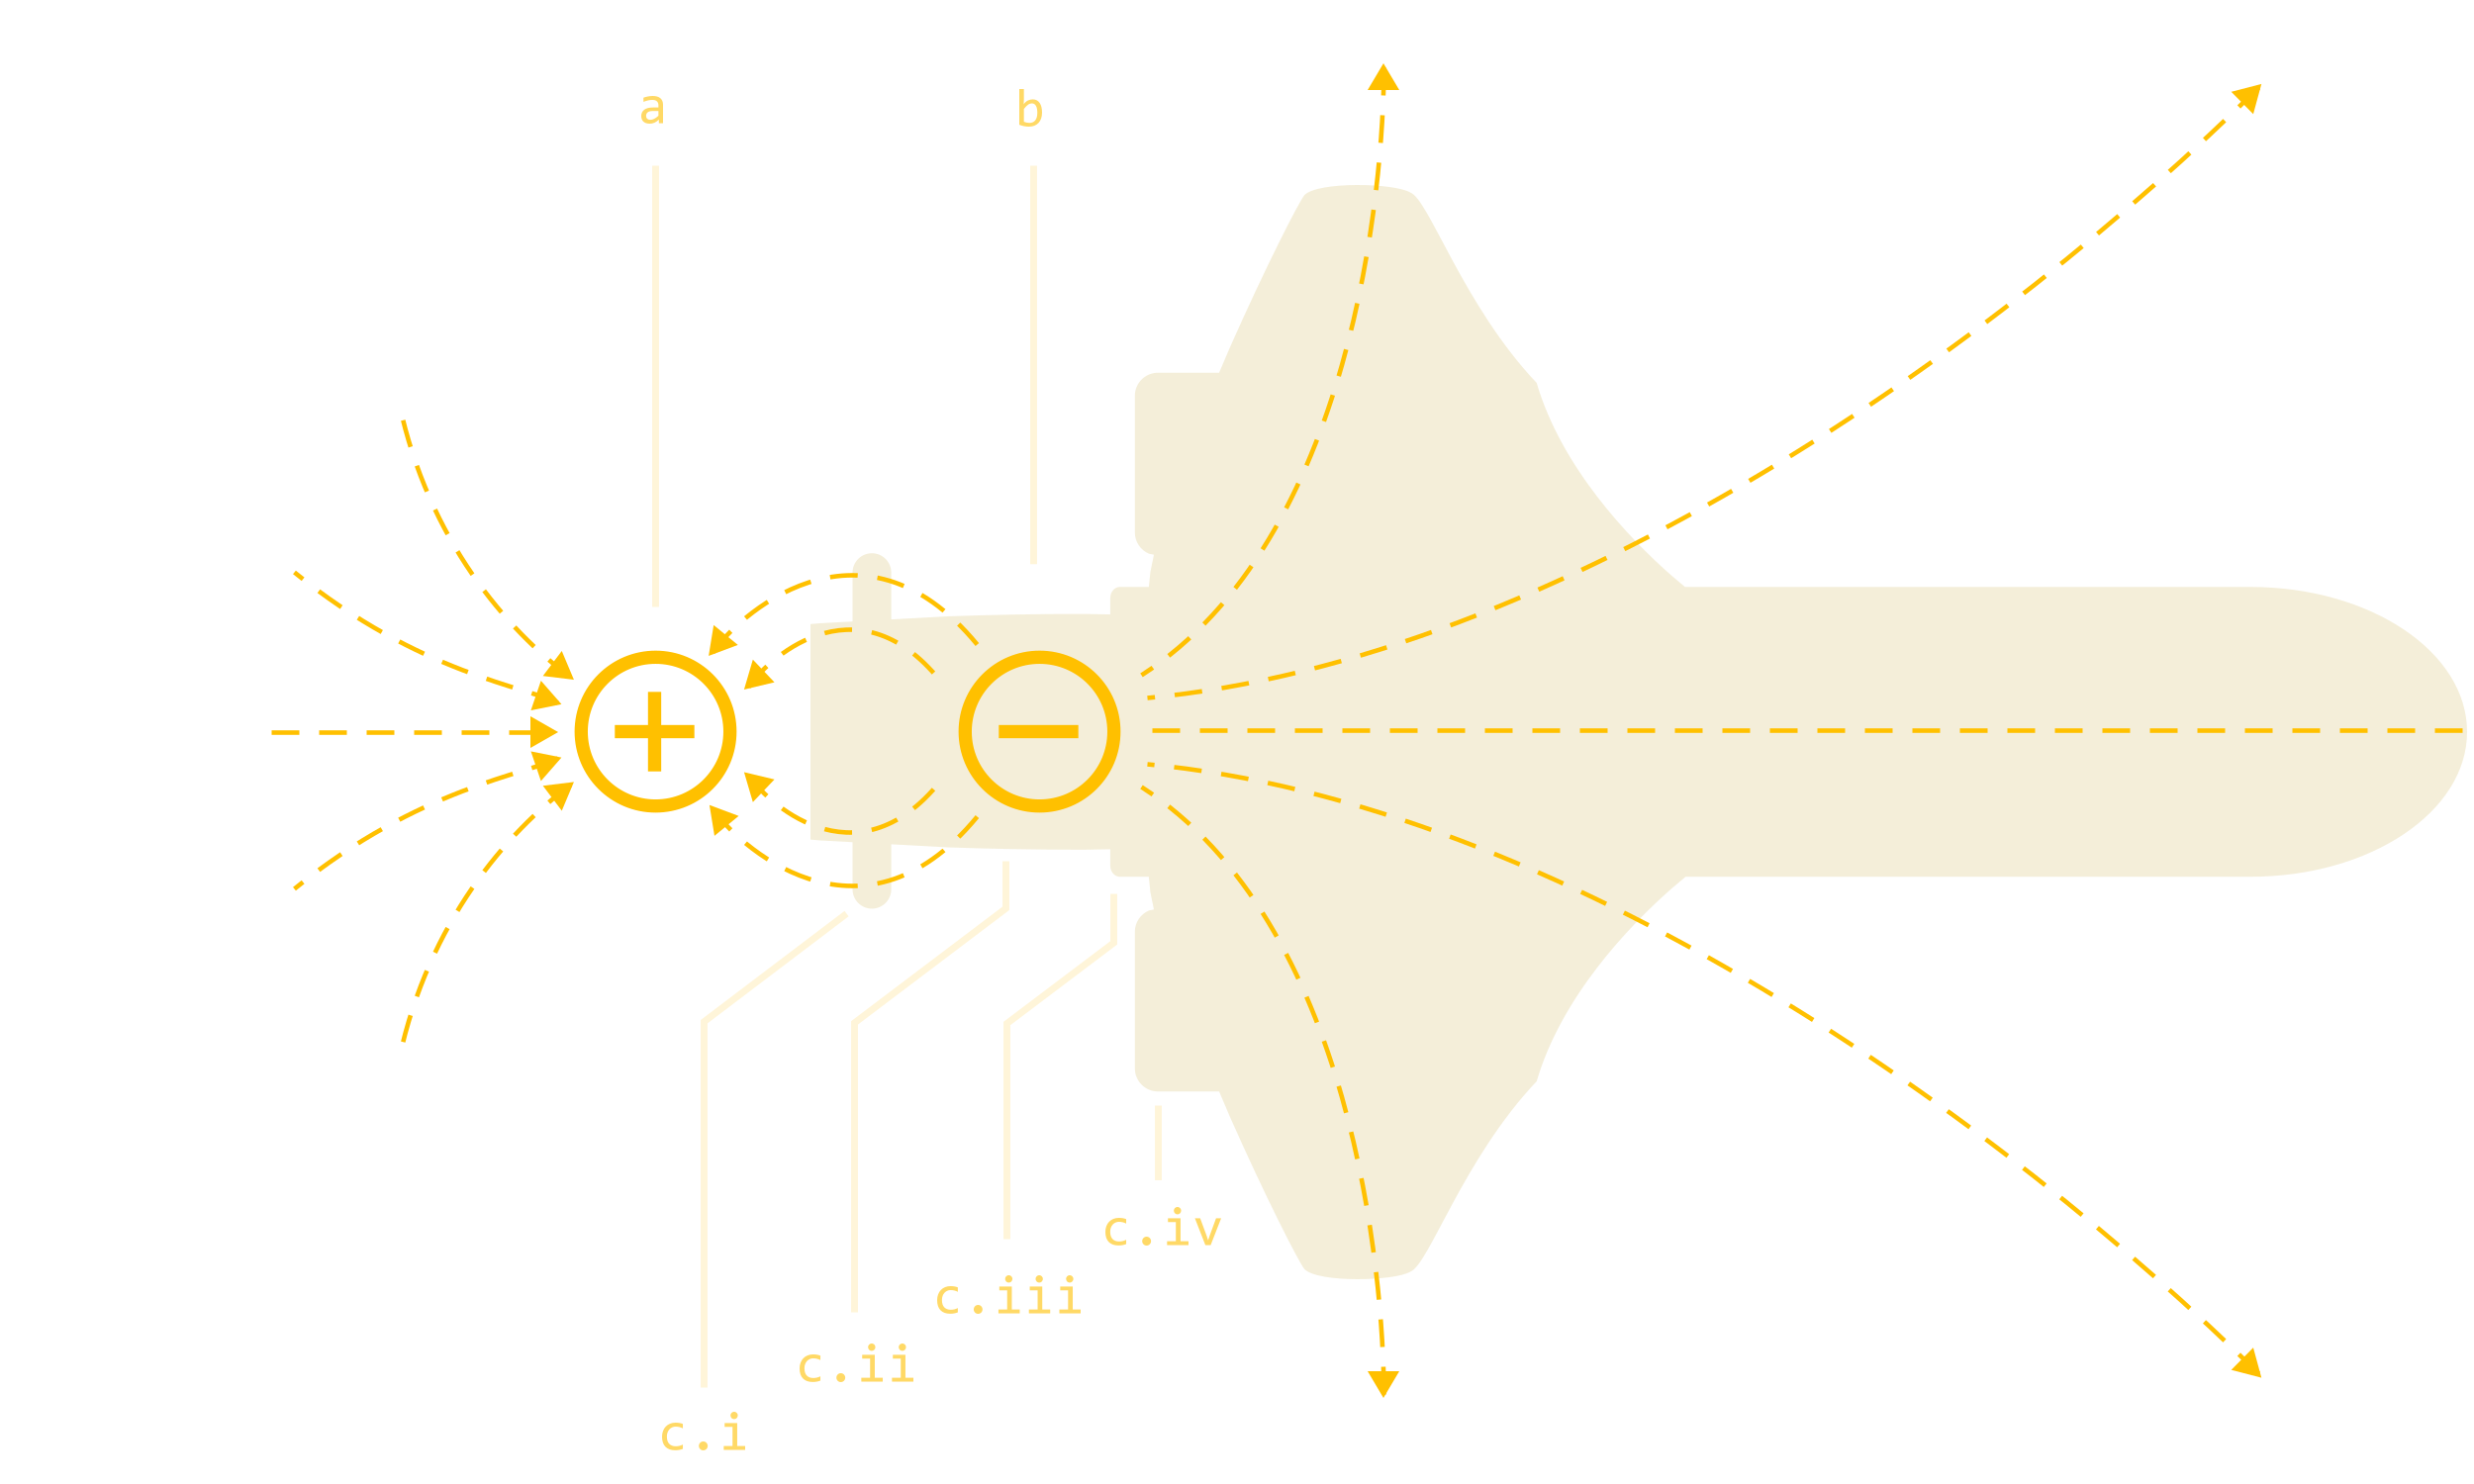
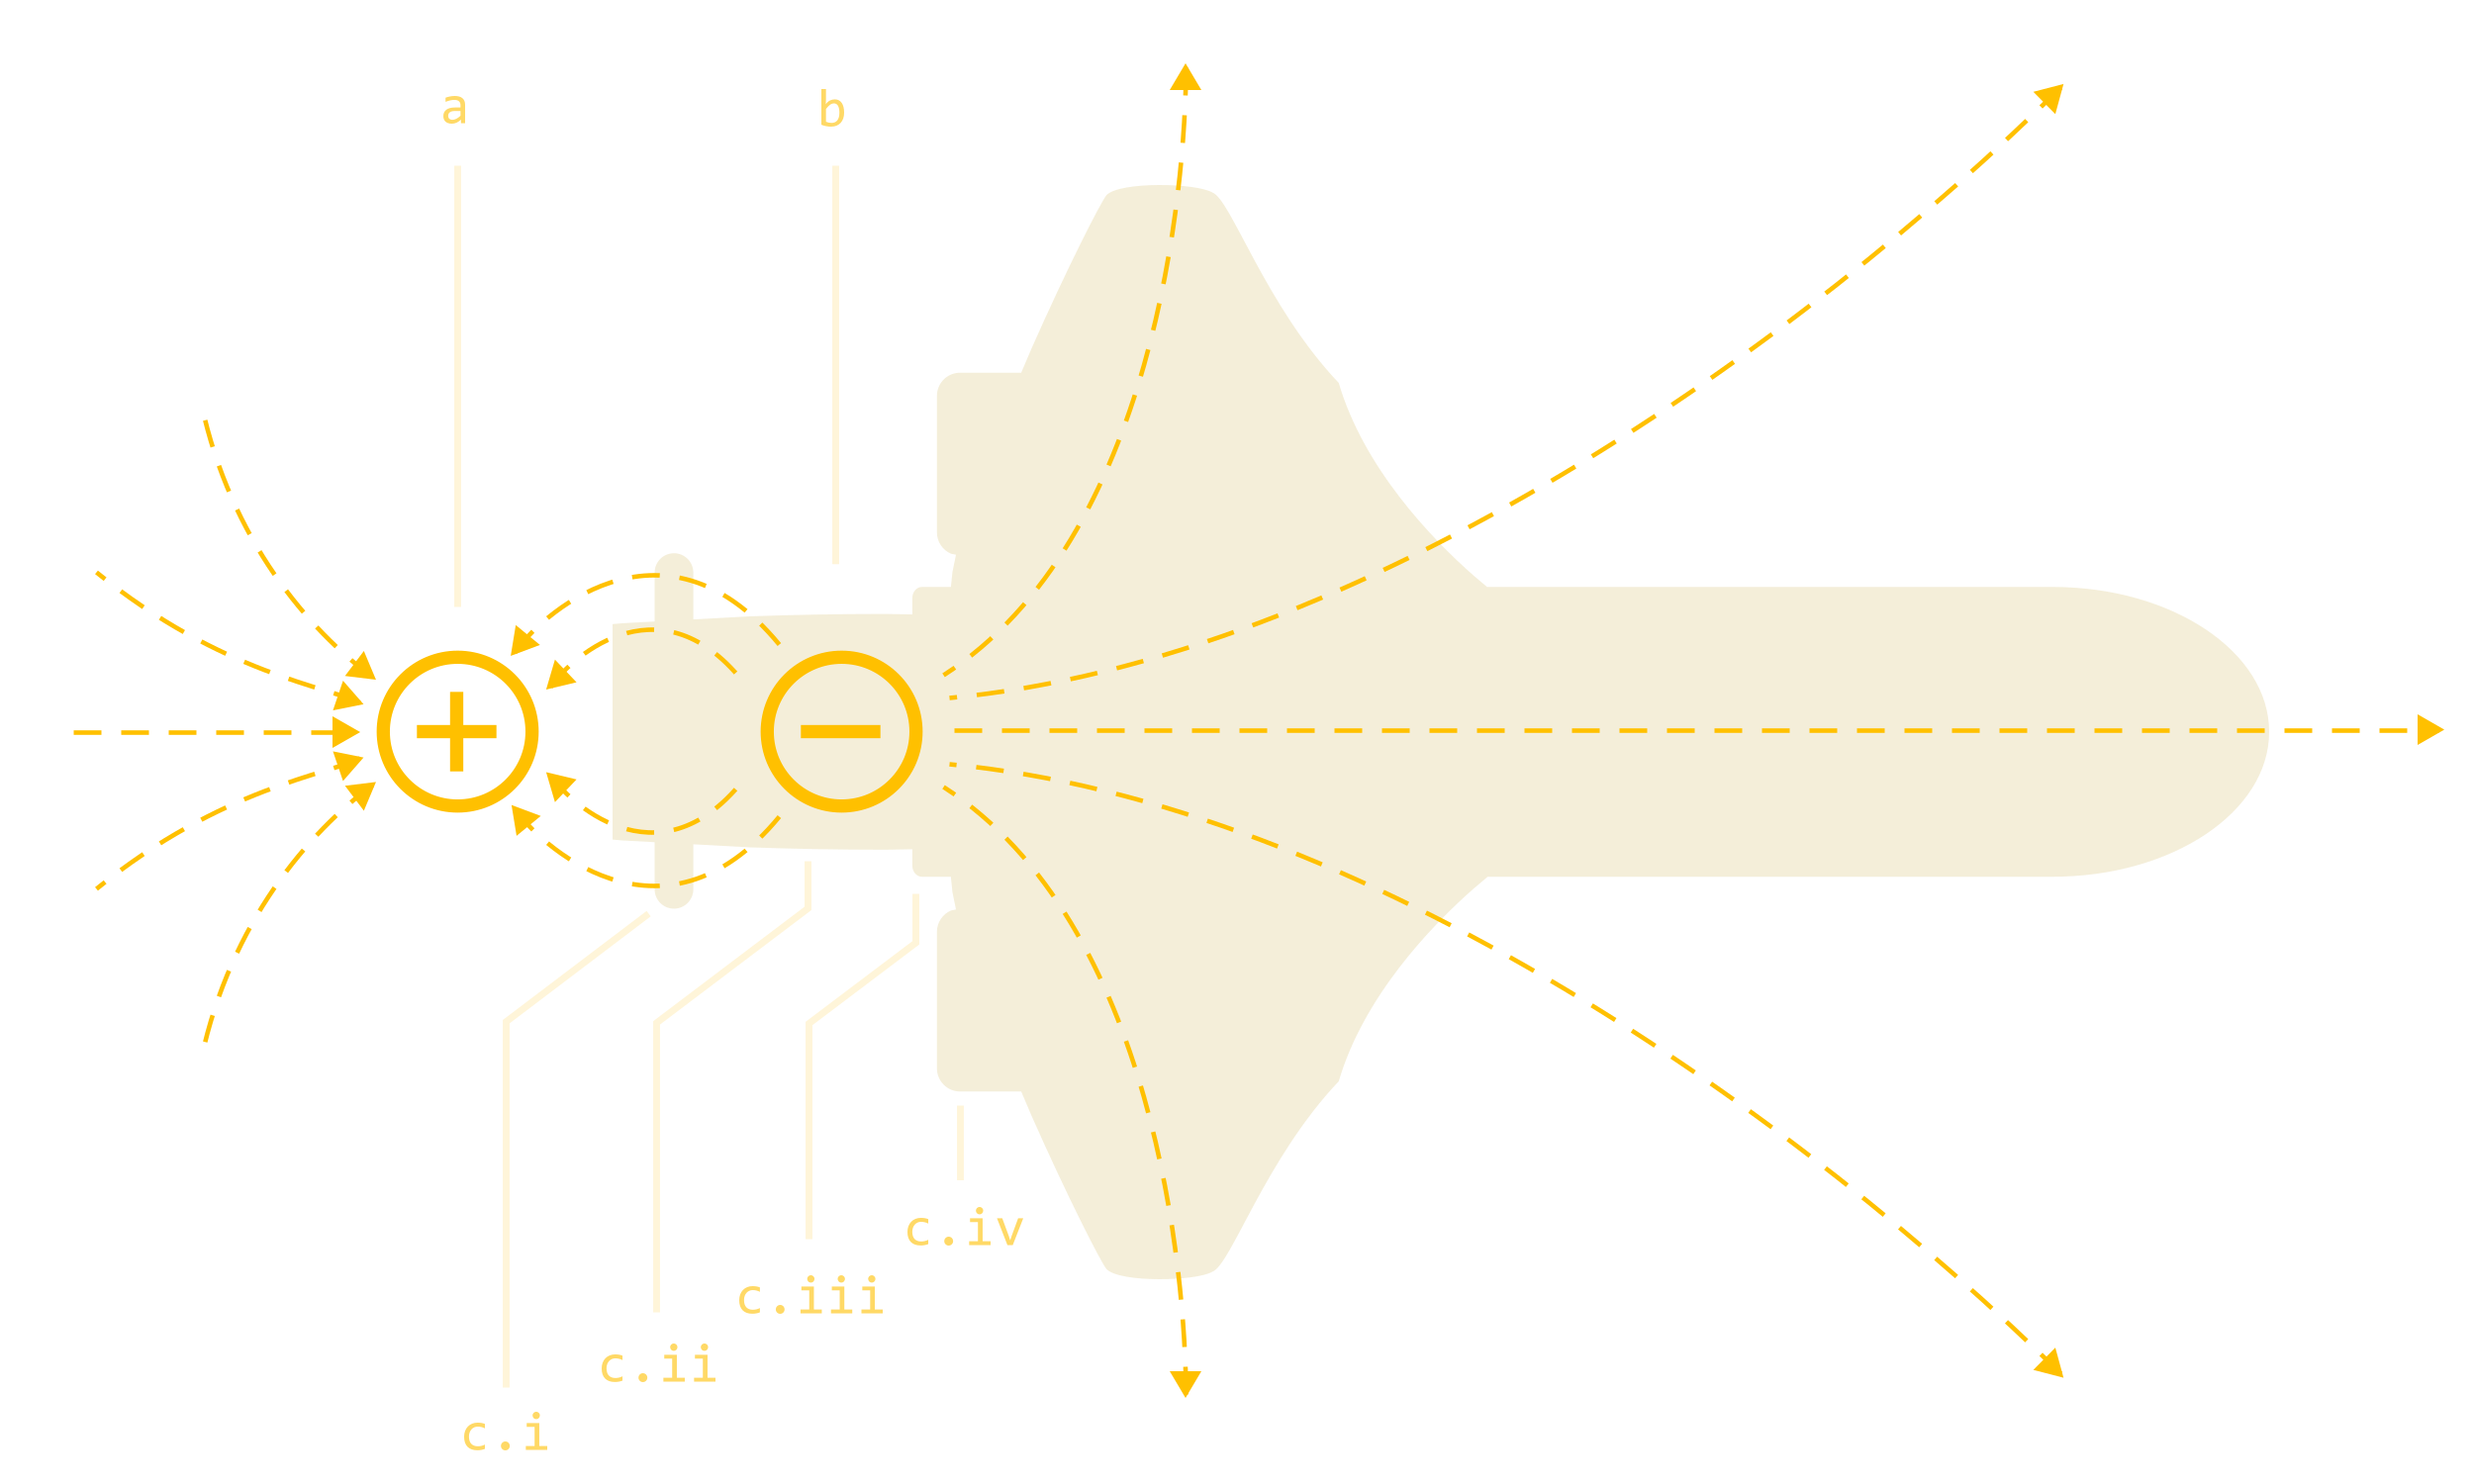
- <svg xmlns="http://www.w3.org/2000/svg" viewBox="150 500 2500 1500" preserveAspectRatio="xMidYMid meet">
+ <svg xmlns="http://www.w3.org/2000/svg" viewBox="350 500 2500 1500" preserveAspectRatio="xMidYMid meet">
  <style>
  .flux {
    stroke-dasharray: 28 20;
    animation: flux-move 6s linear infinite;
  }

  @keyframes flux-move {
    from { stroke-dashoffset: 0; }
    to   { stroke-dashoffset: -288; }
  }

    .reverse {
  animation-direction: reverse;
}
  
  </style>
  <defs>
  
  </defs>
  <g>
    <path d="M1167.5 1752.5 1167.5 1534.53 1275.5 1452.97 1275.5 1403.5" stroke="#FFC000" stroke-width="6.875" stroke-miterlimit="8" stroke-opacity="0.15" fill="none" fill-rule="evenodd" />
    <path d="M1013.5 1826.5 1013.5 1533.89 1166.5 1418.18 1166.5 1370.5" stroke="#FFC000" stroke-width="6.875" stroke-miterlimit="8" stroke-opacity="0.15" fill="none" fill-rule="evenodd" />
    <path d="M861.5 1902.5 861.5 1532.68 1005.5 1423.5" stroke="#FFC000" stroke-width="6.875" stroke-miterlimit="8" stroke-opacity="0.15" fill="none" fill-rule="evenodd" />
    <path d="M2643 1239.73C2643 1320.63 2544.92 1386.22 2423.94 1386.22L2423.86 1386.21 2423.82 1386.22 1853.31 1386.22 1839.43 1397.93C1795.42 1436.61 1727.78 1507.76 1702.82 1592.94 1628.37 1671.52 1593.75 1778.92 1575.06 1785.47 1566.92 1790.27 1543.7 1793.11 1520.76 1793 1497.82 1792.89 1475.17 1789.83 1468.16 1782.85 1462.19 1775.48 1427.7 1707.68 1392.49 1628.01L1381.94 1603.27 1320.17 1603.27C1307.25 1603.27 1296.78 1592.8 1296.78 1579.89L1296.78 1441.84C1296.78 1432.16 1302.67 1423.85 1311.06 1420.3L1316.02 1419.3 1312.47 1401.95 1310.85 1386.22 1281.69 1386.22C1276.29 1386.22 1271.92 1381.17 1271.92 1374.95L1271.92 1358.41 1244.58 1358.89C1197.55 1358.89 1151.65 1358.06 1107.31 1356.47L1050.61 1353.39 1050.61 1398.9C1050.61 1409.7 1041.85 1418.46 1031.05 1418.46 1020.25 1418.46 1011.49 1409.7 1011.49 1398.9L1011.49 1351.27 979.452 1349.53 969 1348.65 969 1130.82 979.452 1129.94 1011.49 1128.2 1011.49 1078.77C1011.49 1067.96 1020.25 1059.21 1031.05 1059.21 1041.85 1059.21 1050.61 1067.96 1050.61 1078.77L1050.61 1126.07 1107.31 1123C1151.65 1121.41 1197.55 1120.57 1244.58 1120.57L1271.92 1121.06 1271.92 1104.52C1271.92 1098.3 1276.29 1093.25 1281.69 1093.25L1310.9 1093.25 1312.47 1078.05 1316.02 1060.7 1311.06 1059.7C1302.67 1056.15 1296.78 1047.84 1296.78 1038.16L1296.78 900.11C1296.78 887.196 1307.25 876.728 1320.17 876.728L1381.94 876.728 1392.49 851.989C1427.7 772.319 1462.19 704.52 1468.16 697.153 1482.18 683.183 1558.78 684.929 1575.06 694.533 1593.75 701.082 1628.37 808.476 1702.82 887.057 1727.78 972.241 1795.42 1043.39 1839.43 1082.07L1852.68 1093.25 2423.82 1093.25 2423.86 1093.26 2423.94 1093.25C2544.92 1093.25 2643 1158.83 2643 1239.73Z" fill="#B88C00" fill-rule="evenodd" fill-opacity="0.15" />
    <path d="M812.5 667.5 812.5 1113.5" stroke="#FFC000" stroke-width="6.875" stroke-miterlimit="8" stroke-opacity="0.15" fill="none" fill-rule="evenodd" />
    <path d="M1194.5 667.5 1194.5 1070.26" stroke="#FFC000" stroke-width="6.875" stroke-miterlimit="8" stroke-opacity="0.15" fill="none" fill-rule="evenodd" />
    <path d="M0 0 0 75.47" stroke="#FFC000" stroke-width="6.875" stroke-miterlimit="8" stroke-opacity="0.15" fill="none" fill-rule="evenodd" transform="matrix(1 0 0 -1 1320.5 1692.97)" />
    <path d="M1192.73 604.48C1192.14 604.48 1191.54 604.573 1190.94 604.76 1190.33 604.947 1189.7 605.258 1189.05 605.693 1188.39 606.129 1187.71 606.707 1186.98 607.427 1186.26 608.147 1185.49 609.04 1184.66 610.107L1184.66 623.093C1185.58 623.449 1186.51 623.729 1187.45 623.933 1188.4 624.138 1189.3 624.24 1190.16 624.24 1191.23 624.24 1192.26 624.071 1193.23 623.733 1194.2 623.396 1195.06 622.831 1195.8 622.04 1196.54 621.249 1197.13 620.2 1197.57 618.893 1198.01 617.587 1198.23 615.964 1198.23 614.027 1198.23 612.622 1198.13 611.333 1197.92 610.16 1197.71 608.987 1197.39 607.982 1196.94 607.147 1196.5 606.311 1195.92 605.658 1195.23 605.187 1194.53 604.716 1193.7 604.48 1192.73 604.48ZM1180 590 1184.66 590 1184.66 600.373 1184.45 605.333C1185.79 603.538 1187.22 602.271 1188.75 601.534 1190.28 600.796 1191.92 600.427 1193.67 600.427 1195.21 600.427 1196.56 600.747 1197.72 601.387 1198.88 602.027 1199.85 602.929 1200.64 604.093 1201.43 605.258 1202.02 606.662 1202.41 608.307 1202.8 609.951 1203 611.787 1203 613.813 1203 616.035 1202.69 618.022 1202.08 619.773 1201.46 621.524 1200.58 623.009 1199.45 624.227 1198.31 625.444 1196.93 626.378 1195.31 627.026 1193.68 627.675 1191.85 628 1189.81 628 1188.22 628 1186.59 627.849 1184.93 627.547 1183.27 627.244 1181.63 626.764 1180 626.107Z" fill="#FFC000" fill-rule="evenodd" fill-opacity="0.6" />
    <path d="M809.478 612.212C808.327 612.212 807.335 612.328 806.502 612.562 805.67 612.795 804.988 613.127 804.456 613.558 803.925 613.989 803.531 614.505 803.274 615.106 803.017 615.707 802.889 616.385 802.889 617.138 802.889 617.659 802.969 618.157 803.128 618.633 803.287 619.108 803.544 619.53 803.898 619.898 804.253 620.266 804.713 620.558 805.28 620.773 805.847 620.988 806.538 621.096 807.353 621.096 808.415 621.096 809.633 620.769 811.006 620.114 812.379 619.458 813.827 618.422 815.35 617.004L815.35 612.212ZM809.584 597C811.196 597 812.649 597.18 813.942 597.539 815.235 597.898 816.329 598.445 817.223 599.181 818.118 599.917 818.804 600.841 819.282 601.954 819.761 603.067 820 604.377 820 605.885L820 624.516 815.855 624.516 815.749 620.881C814.296 622.335 812.822 623.385 811.325 624.031 809.828 624.677 808.256 625 806.608 625 805.085 625 803.783 624.802 802.703 624.408 801.622 624.013 800.732 623.47 800.033 622.779 799.333 622.088 798.819 621.276 798.491 620.342 798.164 619.409 798 618.395 798 617.3 798 614.59 798.996 612.467 800.989 610.933 802.982 609.398 805.926 608.631 809.823 608.631L815.35 608.631 815.35 606.262C815.35 604.664 814.845 603.385 813.836 602.425 812.826 601.465 811.285 600.985 809.212 600.985 807.707 600.985 806.223 601.155 804.762 601.497 803.301 601.837 801.791 602.322 800.232 602.95L800.232 598.723C800.816 598.508 801.467 598.297 802.185 598.091 802.902 597.884 803.659 597.7 804.456 597.539 805.253 597.377 806.086 597.247 806.954 597.148 807.822 597.05 808.699 597 809.584 597Z" fill="#FFC000" fill-rule="evenodd" fill-opacity="0.6" />
    <path d="M860.664 1957C861.274 1957 861.852 1957.12 862.399 1957.35 862.946 1957.59 863.421 1957.91 863.824 1958.32 864.228 1958.74 864.546 1959.22 864.779 1959.77 865.012 1960.32 865.129 1960.91 865.129 1961.54 865.129 1962.15 865.012 1962.73 864.779 1963.27 864.546 1963.81 864.228 1964.28 863.824 1964.69 863.421 1965.09 862.946 1965.41 862.399 1965.65 861.852 1965.88 861.274 1966 860.664 1966 860.036 1966 859.453 1965.88 858.915 1965.65 858.378 1965.41 857.907 1965.09 857.503 1964.69 857.1 1964.28 856.782 1963.81 856.549 1963.27 856.315 1962.73 856.199 1962.15 856.199 1961.54 856.199 1960.91 856.315 1960.32 856.549 1959.77 856.782 1959.22 857.1 1958.74 857.503 1958.32 857.907 1957.91 858.378 1957.59 858.915 1957.35 859.453 1957.12 860.036 1957 860.664 1957ZM882.235 1938.38 894.958 1938.38 894.958 1961.59 903 1961.59 903 1965.51 881.348 1965.51 881.348 1961.59 890.224 1961.59 890.224 1942.27 882.235 1942.27ZM832.61 1938C834.009 1938 835.318 1938.1 836.537 1938.3 837.756 1938.5 838.922 1938.82 840.034 1939.27L840.034 1943.76C838.868 1943.14 837.68 1942.7 836.47 1942.42 835.259 1942.14 834.009 1942 832.718 1942 831.516 1942 830.382 1942.23 829.315 1942.69 828.248 1943.15 827.311 1943.81 826.504 1944.68 825.698 1945.54 825.061 1946.59 824.595 1947.84 824.128 1949.08 823.895 1950.49 823.895 1952.05 823.895 1955.33 824.689 1957.79 826.276 1959.42 827.863 1961.05 830.064 1961.86 832.879 1961.86 834.152 1961.86 835.385 1961.72 836.577 1961.43 837.77 1961.14 838.922 1960.71 840.034 1960.14L840.034 1964.51C838.814 1964.98 837.564 1965.33 836.282 1965.55 835 1965.78 833.677 1965.89 832.314 1965.89 828.046 1965.89 824.761 1964.73 822.456 1962.41 820.152 1960.08 819 1956.68 819 1952.22 819 1950.07 819.332 1948.13 819.995 1946.38 820.659 1944.63 821.591 1943.14 822.793 1941.89 823.994 1940.65 825.429 1939.69 827.096 1939.01 828.764 1938.34 830.602 1938 832.61 1938ZM891.864 1927C892.385 1927 892.869 1927.09 893.317 1927.28 893.765 1927.47 894.155 1927.74 894.487 1928.08 894.819 1928.42 895.079 1928.82 895.267 1929.26 895.455 1929.7 895.549 1930.18 895.549 1930.7 895.549 1931.21 895.455 1931.68 895.267 1932.14 895.079 1932.59 894.819 1932.98 894.487 1933.32 894.155 1933.67 893.765 1933.93 893.317 1934.12 892.869 1934.31 892.385 1934.41 891.864 1934.41 891.345 1934.41 890.86 1934.31 890.412 1934.12 889.964 1933.93 889.574 1933.67 889.242 1933.32 888.91 1932.98 888.65 1932.59 888.462 1932.14 888.274 1931.68 888.18 1931.21 888.18 1930.7 888.18 1930.18 888.274 1929.7 888.462 1929.26 888.65 1928.82 888.91 1928.42 889.242 1928.08 889.574 1927.74 889.964 1927.47 890.412 1927.28 890.86 1927.09 891.345 1927 891.864 1927Z" fill="#FFC000" fill-rule="evenodd" fill-opacity="0.6" />
    <path d="M999.669 1888C1000.28 1888 1000.86 1888.12 1001.4 1888.35 1001.95 1888.59 1002.43 1888.91 1002.83 1889.32 1003.23 1889.74 1003.55 1890.22 1003.78 1890.77 1004.02 1891.32 1004.13 1891.91 1004.13 1892.54 1004.13 1893.15 1004.02 1893.73 1003.78 1894.27 1003.55 1894.81 1003.23 1895.28 1002.83 1895.69 1002.43 1896.09 1001.95 1896.41 1001.4 1896.65 1000.86 1896.88 1000.28 1897 999.669 1897 999.041 1897 998.459 1896.88 997.921 1896.65 997.382 1896.41 996.912 1896.09 996.508 1895.69 996.105 1895.28 995.786 1894.81 995.553 1894.27 995.32 1893.73 995.204 1893.15 995.204 1892.54 995.204 1891.91 995.32 1891.32 995.553 1890.77 995.786 1890.22 996.105 1889.74 996.508 1889.32 996.912 1888.91 997.382 1888.59 997.921 1888.35 998.459 1888.12 999.041 1888 999.669 1888ZM1052.23 1869.38 1064.96 1869.38 1064.96 1892.59 1073 1892.59 1073 1896.51 1051.35 1896.51 1051.35 1892.59 1060.22 1892.59 1060.22 1873.27 1052.23 1873.27ZM1021.24 1869.38 1033.97 1869.38 1033.97 1892.59 1042.01 1892.59 1042.01 1896.51 1020.36 1896.51 1020.36 1892.59 1029.23 1892.59 1029.23 1873.27 1021.24 1873.27ZM971.612 1869C973.011 1869 974.32 1869.1 975.539 1869.3 976.759 1869.5 977.924 1869.82 979.036 1870.27L979.036 1874.76C977.871 1874.14 976.683 1873.7 975.472 1873.42 974.261 1873.14 973.011 1873 971.719 1873 970.518 1873 969.384 1873.23 968.316 1873.69 967.249 1874.15 966.312 1874.81 965.505 1875.68 964.698 1876.54 964.062 1877.59 963.595 1878.84 963.129 1880.08 962.896 1881.49 962.896 1883.05 962.896 1886.33 963.69 1888.79 965.277 1890.42 966.864 1892.05 969.065 1892.87 971.881 1892.87 973.154 1892.87 974.387 1892.72 975.58 1892.43 976.772 1892.14 977.924 1891.71 979.036 1891.14L979.036 1895.51C977.817 1895.98 976.566 1896.33 975.284 1896.55 974.001 1896.78 972.679 1896.89 971.316 1896.89 967.048 1896.89 963.761 1895.73 961.457 1893.41 959.152 1891.08 958 1887.68 958 1883.22 958 1881.07 958.332 1879.13 958.995 1877.38 959.659 1875.63 960.592 1874.14 961.793 1872.89 962.995 1871.65 964.429 1870.69 966.097 1870.01 967.765 1869.34 969.603 1869 971.612 1869ZM1061.86 1858C1062.38 1858 1062.87 1858.09 1063.32 1858.28 1063.76 1858.47 1064.15 1858.74 1064.49 1859.08 1064.82 1859.42 1065.08 1859.82 1065.27 1860.26 1065.45 1860.7 1065.55 1861.18 1065.55 1861.7 1065.55 1862.21 1065.45 1862.68 1065.27 1863.13 1065.08 1863.59 1064.82 1863.98 1064.49 1864.32 1064.15 1864.67 1063.76 1864.93 1063.32 1865.12 1062.87 1865.31 1062.38 1865.41 1061.86 1865.41 1061.34 1865.41 1060.86 1865.31 1060.41 1865.12 1059.96 1864.93 1059.57 1864.67 1059.24 1864.32 1058.91 1863.98 1058.65 1863.59 1058.46 1863.13 1058.27 1862.68 1058.18 1862.21 1058.18 1861.7 1058.18 1861.18 1058.27 1860.7 1058.46 1860.26 1058.65 1859.82 1058.91 1859.42 1059.24 1859.08 1059.57 1858.74 1059.96 1858.47 1060.41 1858.28 1060.86 1858.09 1061.34 1858 1061.86 1858ZM1030.87 1858C1031.39 1858 1031.88 1858.09 1032.33 1858.28 1032.77 1858.47 1033.16 1858.74 1033.5 1859.08 1033.83 1859.42 1034.09 1859.82 1034.28 1860.26 1034.46 1860.7 1034.56 1861.18 1034.56 1861.7 1034.56 1862.21 1034.46 1862.68 1034.28 1863.13 1034.09 1863.59 1033.83 1863.98 1033.5 1864.32 1033.16 1864.67 1032.77 1864.93 1032.33 1865.12 1031.88 1865.31 1031.39 1865.41 1030.87 1865.41 1030.35 1865.41 1029.87 1865.31 1029.42 1865.12 1028.97 1864.93 1028.58 1864.67 1028.25 1864.32 1027.92 1863.98 1027.66 1863.59 1027.47 1863.13 1027.28 1862.68 1027.19 1862.21 1027.19 1861.7 1027.19 1861.18 1027.28 1860.7 1027.47 1860.26 1027.66 1859.82 1027.92 1859.42 1028.25 1859.08 1028.58 1858.74 1028.97 1858.47 1029.42 1858.28 1029.87 1858.09 1030.35 1858 1030.87 1858Z" fill="#FFC000" fill-rule="evenodd" fill-opacity="0.6" />
    <path d="M1138.39 1819C1138.99 1819 1139.57 1819.12 1140.11 1819.35 1140.65 1819.59 1141.13 1819.91 1141.53 1820.32 1141.93 1820.74 1142.24 1821.22 1142.47 1821.77 1142.71 1822.32 1142.82 1822.91 1142.82 1823.54 1142.82 1824.15 1142.71 1824.73 1142.47 1825.27 1142.24 1825.81 1141.93 1826.28 1141.53 1826.69 1141.13 1827.09 1140.65 1827.41 1140.11 1827.65 1139.57 1827.88 1138.99 1828 1138.39 1828 1137.76 1828 1137.18 1827.88 1136.65 1827.65 1136.12 1827.41 1135.65 1827.09 1135.25 1826.69 1134.85 1826.28 1134.53 1825.81 1134.3 1825.27 1134.07 1824.73 1133.95 1824.15 1133.95 1823.54 1133.95 1822.91 1134.07 1822.32 1134.3 1821.77 1134.53 1821.22 1134.85 1820.74 1135.25 1820.32 1135.65 1819.91 1136.12 1819.59 1136.65 1819.35 1137.18 1819.12 1137.76 1819 1138.39 1819ZM1221.37 1800.38 1234.01 1800.38 1234.01 1823.59 1242 1823.59 1242 1827.51 1220.49 1827.51 1220.49 1823.59 1229.31 1823.59 1229.31 1804.27 1221.37 1804.27ZM1190.59 1800.38 1203.23 1800.38 1203.23 1823.59 1211.22 1823.59 1211.22 1827.51 1189.71 1827.51 1189.71 1823.59 1198.53 1823.59 1198.53 1804.27 1190.59 1804.27ZM1159.81 1800.38 1172.45 1800.38 1172.45 1823.59 1180.44 1823.59 1180.44 1827.51 1158.93 1827.51 1158.93 1823.59 1167.75 1823.59 1167.75 1804.27 1159.81 1804.27ZM1110.52 1800C1111.91 1800 1113.21 1800.1 1114.42 1800.3 1115.63 1800.5 1116.79 1800.82 1117.89 1801.27L1117.89 1805.76C1116.74 1805.14 1115.56 1804.7 1114.35 1804.42 1113.15 1804.14 1111.91 1804 1110.63 1804 1109.43 1804 1108.31 1804.23 1107.25 1804.69 1106.19 1805.15 1105.26 1805.81 1104.45 1806.68 1103.65 1807.54 1103.02 1808.59 1102.56 1809.84 1102.09 1811.08 1101.86 1812.49 1101.86 1814.05 1101.86 1817.33 1102.65 1819.79 1104.23 1821.42 1105.8 1823.05 1107.99 1823.86 1110.79 1823.86 1112.05 1823.86 1113.28 1823.72 1114.46 1823.43 1115.64 1823.14 1116.79 1822.71 1117.89 1822.14L1117.89 1826.51C1116.68 1826.98 1115.44 1827.33 1114.17 1827.55 1112.89 1827.78 1111.58 1827.89 1110.23 1827.89 1105.99 1827.89 1102.72 1826.73 1100.43 1824.41 1098.14 1822.08 1097 1818.68 1097 1814.22 1097 1812.07 1097.33 1810.13 1097.99 1808.38 1098.65 1806.63 1099.57 1805.14 1100.77 1803.89 1101.96 1802.65 1103.39 1801.69 1105.04 1801.01 1106.7 1800.34 1108.52 1800 1110.52 1800ZM1230.94 1789C1231.46 1789 1231.94 1789.09 1232.38 1789.28 1232.83 1789.47 1233.21 1789.74 1233.54 1790.08 1233.87 1790.42 1234.13 1790.82 1234.32 1791.26 1234.51 1791.7 1234.6 1792.18 1234.6 1792.7 1234.6 1793.21 1234.51 1793.68 1234.32 1794.13 1234.13 1794.59 1233.87 1794.98 1233.54 1795.32 1233.21 1795.67 1232.83 1795.93 1232.38 1796.12 1231.94 1796.31 1231.46 1796.41 1230.94 1796.41 1230.42 1796.41 1229.94 1796.31 1229.5 1796.12 1229.05 1795.93 1228.66 1795.67 1228.33 1795.32 1228 1794.98 1227.75 1794.59 1227.56 1794.13 1227.37 1793.68 1227.28 1793.21 1227.28 1792.7 1227.28 1792.18 1227.37 1791.7 1227.56 1791.26 1227.75 1790.82 1228 1790.42 1228.33 1790.08 1228.66 1789.74 1229.05 1789.47 1229.5 1789.28 1229.94 1789.09 1230.42 1789 1230.94 1789ZM1200.16 1789C1200.68 1789 1201.16 1789.09 1201.6 1789.28 1202.05 1789.47 1202.43 1789.74 1202.76 1790.08 1203.09 1790.42 1203.35 1790.82 1203.54 1791.26 1203.73 1791.7 1203.82 1792.18 1203.82 1792.7 1203.82 1793.21 1203.73 1793.68 1203.54 1794.13 1203.35 1794.59 1203.09 1794.98 1202.76 1795.32 1202.43 1795.67 1202.05 1795.93 1201.6 1796.12 1201.16 1796.31 1200.68 1796.41 1200.16 1796.41 1199.64 1796.41 1199.16 1796.31 1198.72 1796.12 1198.27 1795.93 1197.88 1795.67 1197.55 1795.32 1197.22 1794.98 1196.97 1794.59 1196.78 1794.13 1196.59 1793.68 1196.5 1793.21 1196.5 1792.7 1196.5 1792.18 1196.59 1791.7 1196.78 1791.26 1196.97 1790.82 1197.22 1790.42 1197.55 1790.08 1197.88 1789.74 1198.27 1789.47 1198.72 1789.28 1199.16 1789.09 1199.64 1789 1200.16 1789ZM1169.38 1789C1169.9 1789 1170.38 1789.09 1170.82 1789.28 1171.27 1789.47 1171.66 1789.74 1171.98 1790.08 1172.31 1790.42 1172.57 1790.82 1172.76 1791.26 1172.95 1791.7 1173.04 1792.18 1173.04 1792.7 1173.04 1793.21 1172.95 1793.68 1172.76 1794.13 1172.57 1794.59 1172.31 1794.98 1171.98 1795.32 1171.66 1795.67 1171.27 1795.93 1170.82 1796.12 1170.38 1796.31 1169.9 1796.41 1169.38 1796.41 1168.86 1796.41 1168.38 1796.31 1167.94 1796.12 1167.49 1795.93 1167.1 1795.67 1166.77 1795.32 1166.45 1794.98 1166.19 1794.59 1166 1794.13 1165.81 1793.68 1165.72 1793.21 1165.72 1792.7 1165.72 1792.18 1165.81 1791.7 1166 1791.26 1166.19 1790.82 1166.45 1790.42 1166.77 1790.08 1167.1 1789.74 1167.49 1789.47 1167.94 1789.28 1168.38 1789.09 1168.86 1789 1169.38 1789Z" fill="#FFC000" fill-rule="evenodd" fill-opacity="0.6" />
    <path d="M1308.65 1750C1309.26 1750 1309.84 1750.12 1310.39 1750.35 1310.93 1750.59 1311.41 1750.91 1311.81 1751.32 1312.22 1751.74 1312.53 1752.22 1312.77 1752.77 1313 1753.32 1313.12 1753.91 1313.12 1754.54 1313.12 1755.15 1313 1755.73 1312.77 1756.27 1312.53 1756.81 1312.22 1757.28 1311.81 1757.69 1311.41 1758.09 1310.93 1758.41 1310.39 1758.65 1309.84 1758.88 1309.26 1759 1308.65 1759 1308.03 1759 1307.44 1758.88 1306.91 1758.65 1306.37 1758.41 1305.9 1758.09 1305.49 1757.69 1305.09 1757.28 1304.77 1756.81 1304.54 1756.27 1304.31 1755.73 1304.19 1755.15 1304.19 1754.54 1304.19 1753.91 1304.31 1753.32 1304.54 1752.77 1304.77 1752.22 1305.09 1751.74 1305.49 1751.32 1305.9 1750.91 1306.37 1750.59 1306.91 1750.35 1307.44 1750.12 1308.03 1750 1308.65 1750ZM1357.46 1731.38 1362.78 1731.38 1369.4 1749.32 1370.82 1753.7 1372.3 1749.22 1378.86 1731.38 1384 1731.38 1373.41 1758.51 1368.03 1758.51ZM1330.22 1731.38 1342.94 1731.38 1342.94 1754.59 1350.98 1754.59 1350.98 1758.51 1329.33 1758.51 1329.33 1754.59 1338.21 1754.59 1338.21 1735.27 1330.22 1735.27ZM1280.61 1731C1282 1731 1283.31 1731.1 1284.53 1731.3 1285.75 1731.5 1286.92 1731.82 1288.03 1732.27L1288.03 1736.76C1286.86 1736.14 1285.68 1735.7 1284.47 1735.42 1283.26 1735.14 1282 1735 1280.71 1735 1279.51 1735 1278.38 1735.23 1277.31 1735.69 1276.25 1736.15 1275.31 1736.81 1274.5 1737.68 1273.7 1738.54 1273.06 1739.59 1272.59 1740.84 1272.13 1742.08 1271.89 1743.49 1271.89 1745.05 1271.89 1748.33 1272.69 1750.79 1274.27 1752.42 1275.86 1754.05 1278.06 1754.86 1280.88 1754.86 1282.15 1754.86 1283.38 1754.72 1284.57 1754.43 1285.77 1754.14 1286.92 1753.71 1288.03 1753.14L1288.03 1757.51C1286.81 1757.98 1285.56 1758.33 1284.28 1758.55 1283 1758.78 1281.67 1758.89 1280.31 1758.89 1276.04 1758.89 1272.76 1757.73 1270.46 1755.41 1268.15 1753.08 1267 1749.68 1267 1745.22 1267 1743.07 1267.33 1741.13 1267.99 1739.38 1268.66 1737.63 1269.59 1736.14 1270.79 1734.89 1271.99 1733.65 1273.43 1732.69 1275.09 1732.01 1276.76 1731.34 1278.6 1731 1280.61 1731ZM1339.85 1720C1340.37 1720 1340.85 1720.09 1341.3 1720.28 1341.75 1720.47 1342.14 1720.74 1342.47 1721.08 1342.8 1721.42 1343.06 1721.82 1343.25 1722.26 1343.44 1722.7 1343.53 1723.18 1343.53 1723.7 1343.53 1724.21 1343.44 1724.68 1343.25 1725.14 1343.06 1725.59 1342.8 1725.98 1342.47 1726.32 1342.14 1726.67 1341.75 1726.93 1341.3 1727.12 1340.85 1727.31 1340.37 1727.41 1339.85 1727.41 1339.33 1727.41 1338.84 1727.31 1338.39 1727.12 1337.95 1726.93 1337.56 1726.67 1337.22 1726.32 1336.89 1725.98 1336.63 1725.59 1336.44 1725.14 1336.26 1724.68 1336.16 1724.21 1336.16 1723.7 1336.16 1723.18 1336.26 1722.7 1336.44 1722.26 1336.63 1721.82 1336.89 1721.42 1337.22 1721.08 1337.56 1720.74 1337.95 1720.47 1338.39 1720.28 1338.84 1720.09 1339.33 1720 1339.85 1720Z" fill="#FFC000" fill-rule="evenodd" fill-opacity="0.6" />
    <path class="flux" d="M1314.5 1238.5 2814.36 1238.5" stroke="#FFC000" stroke-width="4.583" stroke-miterlimit="8" fill="none" fill-rule="evenodd" />
    <path class="flux" d="M424.5 1240.5 710.287 1240.5" stroke="#FFC000" stroke-width="4.583" stroke-miterlimit="8" fill="none" fill-rule="evenodd" />
    <path class="flux reverse" d="M870.5 1159.5C891.212 1126.99 1018 1006.2 1137.5 1151.51" stroke="#FFC000" stroke-width="4.583" stroke-miterlimit="8" fill="none" fill-rule="evenodd" />
    <path class="flux reverse" d="M906.5 1194.5C921.549 1170.33 1013.67 1080.51 1100.5 1188.56" stroke="#FFC000" stroke-width="4.583" stroke-miterlimit="8" fill="none" fill-rule="evenodd" />
    <path class="flux reverse" d="M726.5 1184.5C662.309 1136.95 583.137 1045.72 553.5 908.5" stroke="#FFC000" stroke-width="4.583" stroke-miterlimit="8" fill="none" fill-rule="evenodd" />
    <path class="flux reverse" d="M713.5 1210.5C683.827 1194.49 573.964 1181.34 447.5 1078.5" stroke="#FFC000" stroke-width="4.583" stroke-miterlimit="8" fill="none" fill-rule="evenodd" />
    <path class="flux reverse" d="M2432.5 588.5C2172.44 845.562 1726.51 1166.59 1309.5 1205.5" stroke="#FFC000" stroke-width="4.583" stroke-miterlimit="8" fill="none" fill-rule="evenodd" />
    <path class="flux reverse" d="M1548.5 568.5C1548.11 688.567 1517.29 1045.09 1303.5 1182.5" stroke="#FFC000" stroke-width="4.583" stroke-miterlimit="8" fill="none" fill-rule="evenodd" />
    <g>
      <g>
        <g>
          <path d="M1200.5 1162.31C1157.86 1162.3 1123.28 1196.86 1123.27 1239.5 1123.26 1282.14 1157.81 1316.72 1200.46 1316.73 1243.1 1316.74 1277.68 1282.19 1277.69 1239.54 1277.69 1239.54 1277.69 1239.53 1277.69 1239.52 1277.71 1196.9 1243.18 1162.33 1200.56 1162.31 1200.54 1162.31 1200.52 1162.31 1200.5 1162.31ZM1200.5 1312.67C1160.1 1312.68 1127.34 1279.94 1127.33 1239.54 1127.32 1199.14 1160.06 1166.39 1200.46 1166.37 1240.85 1166.36 1273.61 1199.1 1273.62 1239.5 1273.62 1239.51 1273.62 1239.52 1273.62 1239.53 1273.58 1279.9 1240.87 1312.62 1200.5 1312.67Z" stroke="#FFC000" stroke-width="9.286" fill="#FFC000" />
          <path d="M1163.94 1237.47 1235.03 1237.47 1235.03 1241.53 1163.94 1241.53Z" stroke="#FFC000" stroke-width="9.286" fill="#FFC000" />
        </g>
      </g>
    </g>
    <g>
      <g>
        <g>
          <path d="M812.5 1162.31C769.858 1162.3 735.28 1196.86 735.268 1239.5 735.255 1282.14 769.813 1316.72 812.455 1316.73 855.097 1316.74 889.675 1282.19 889.687 1239.54 889.687 1239.54 889.687 1239.53 889.687 1239.52 889.71 1196.9 855.179 1162.33 812.561 1162.31 812.541 1162.31 812.52 1162.31 812.5 1162.31ZM812.5 1312.67C772.102 1312.68 739.343 1279.94 739.33 1239.54 739.318 1199.14 772.057 1166.39 812.455 1166.37 852.853 1166.36 885.613 1199.1 885.625 1239.5 885.625 1239.51 885.625 1239.52 885.625 1239.53 885.585 1279.9 852.873 1312.62 812.5 1312.67Z" stroke="#FFC000" stroke-width="9.286" fill="#FFC000" />
          <path d="M813.516 1203.98 809.453 1203.98 809.453 1237.47 775.938 1237.47 775.938 1241.53 809.453 1241.53 809.453 1275.08 813.516 1275.08 813.516 1241.53 847.031 1241.53 847.031 1237.47 813.516 1237.47 813.516 1203.98Z" stroke="#FFC000" stroke-width="9.286" fill="#FFC000" />
        </g>
      </g>
    </g>
    <path class="flux reverse" d="M78 267C45.495 246.288-75.304 119.501 70.01 0" stroke="#FFC000" stroke-width="4.583" stroke-miterlimit="8" fill="none" fill-rule="evenodd" transform="matrix(-1.83697e-16 -1 -1 1.83697e-16 1137.5 1395.5)" />
    <path class="flux reverse" d="M58 194C33.83 178.951-55.995 86.828 52.058 0" stroke="#FFC000" stroke-width="4.583" stroke-miterlimit="8" fill="none" fill-rule="evenodd" transform="matrix(-1.83697e-16 -1 -1 1.83697e-16 1100.5 1341.5)" />
    <path class="flux reverse" d="M173 276C108.809 228.446 29.637 137.221 0 0" stroke="#FFC000" stroke-width="4.583" stroke-miterlimit="8" fill="none" fill-rule="evenodd" transform="matrix(1 0 0 -1 553.5 1569.5)" />
    <path class="flux reverse" d="M266 132C236.326 115.994 126.464 102.836 0 0" stroke="#FFC000" stroke-width="4.583" stroke-miterlimit="8" fill="none" fill-rule="evenodd" transform="matrix(1 0 0 -1 447.5 1398.5)" />
    <path class="flux reverse" d="M616 1123C359.355 862.939 38.847 417.015 0 0" stroke="#FFC000" stroke-width="4.583" stroke-miterlimit="8" fill="none" fill-rule="evenodd" transform="matrix(6.12323e-17 1 1 -6.12323e-17 1309.5 1272.5)" />
    <path class="flux reverse" d="M614 245C493.933 244.609 137.414 213.792 0 0" stroke="#FFC000" stroke-width="4.583" stroke-miterlimit="8" fill="none" fill-rule="evenodd" transform="matrix(6.12323e-17 1 1 -6.12323e-17 1303.5 1295.5)" />
    <path d="M1532 591 1548 564 1564 591Z" fill="#FFC000" fill-rule="evenodd" />
    <path d="M2404.69 592.797 2435.24 584.881 2426.94 615.323Z" fill="#FFC000" fill-rule="evenodd" />
    <path d="M2793 1222 2820 1237.5 2793 1253Z" fill="#FFC000" fill-rule="evenodd" />
    <path d="M895.643 1151.9 866.089 1162.95 871.175 1131.81Z" fill="#FFC000" fill-rule="evenodd" />
    <path d="M932.585 1189.65 901.893 1196.97 910.783 1166.7Z" fill="#FFC000" fill-rule="evenodd" />
    <path d="M686 1224 714 1240 686 1256Z" fill="#FFC000" fill-rule="evenodd" />
    <path d="M696.637 1188.05 717.389 1211.81 686.456 1218.03Z" fill="#FFC000" fill-rule="evenodd" />
    <path d="M717.698 1157.98 729.947 1187.06 698.626 1183.25Z" fill="#FFC000" fill-rule="evenodd" />
    <path d="M0 27 16 0 32 27Z" fill="#FFC000" fill-rule="evenodd" transform="matrix(1 0 0 -1 1532 1913)" />
    <path d="M0 27.293 15.83 0 31.66 27.293Z" fill="#FFC000" fill-rule="evenodd" transform="matrix(0.702707 -0.71148 -0.71148 -0.702707 2424.11 1903.86)" />
    <path d="M0 27.293 15.83 0 31.66 27.293Z" fill="#FFC000" fill-rule="evenodd" transform="matrix(-0.772855 0.634583 0.634583 0.772855 879.142 1303.66)" />
    <path d="M0 27.293 15.83 0 31.66 27.293Z" fill="#FFC000" fill-rule="evenodd" transform="matrix(-0.688629 0.725114 0.725114 0.688629 912.794 1269.03)" />
    <path d="M0 27.293 15.83 0 31.66 27.293Z" fill="#FFC000" fill-rule="evenodd" transform="matrix(-0.321579 -0.946883 -0.946883 0.321579 722.48 1280.66)" />
    <path d="M0 27.293 15.83 0 31.66 27.293Z" fill="#FFC000" fill-rule="evenodd" transform="matrix(-0.602418 -0.79818 -0.79818 0.602418 739.483 1303.05)" />
  </g>
</svg>
